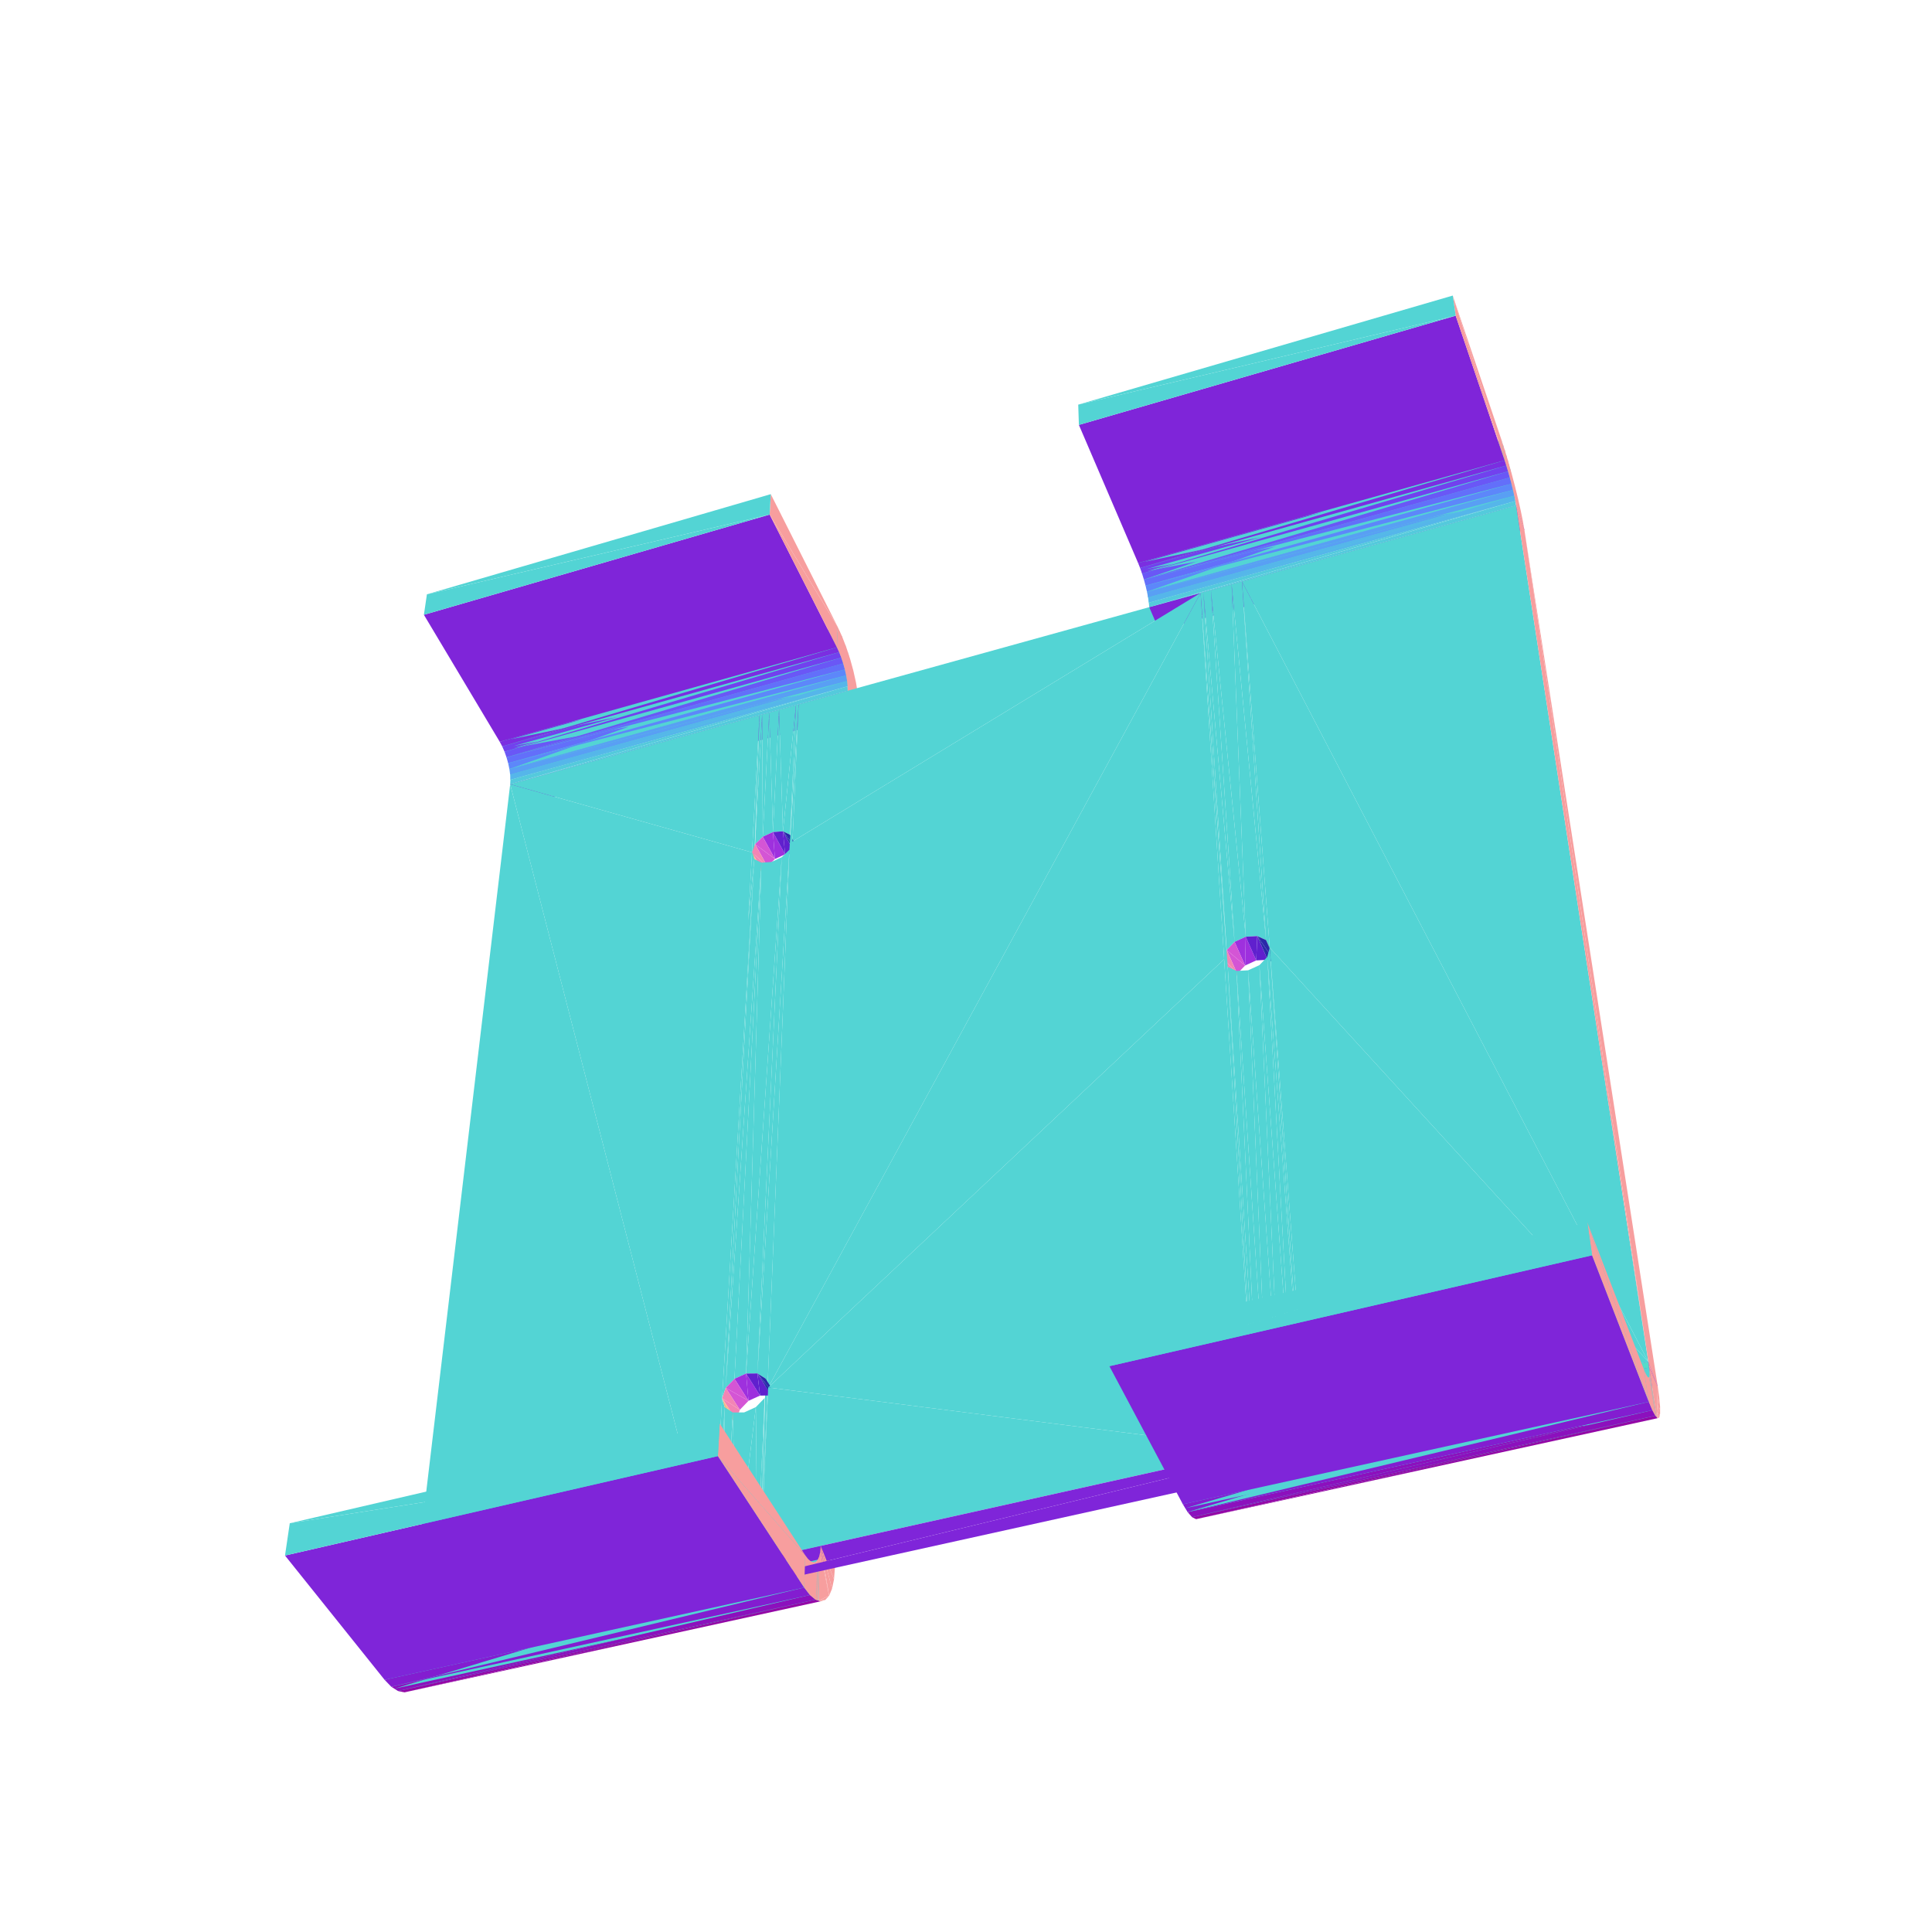
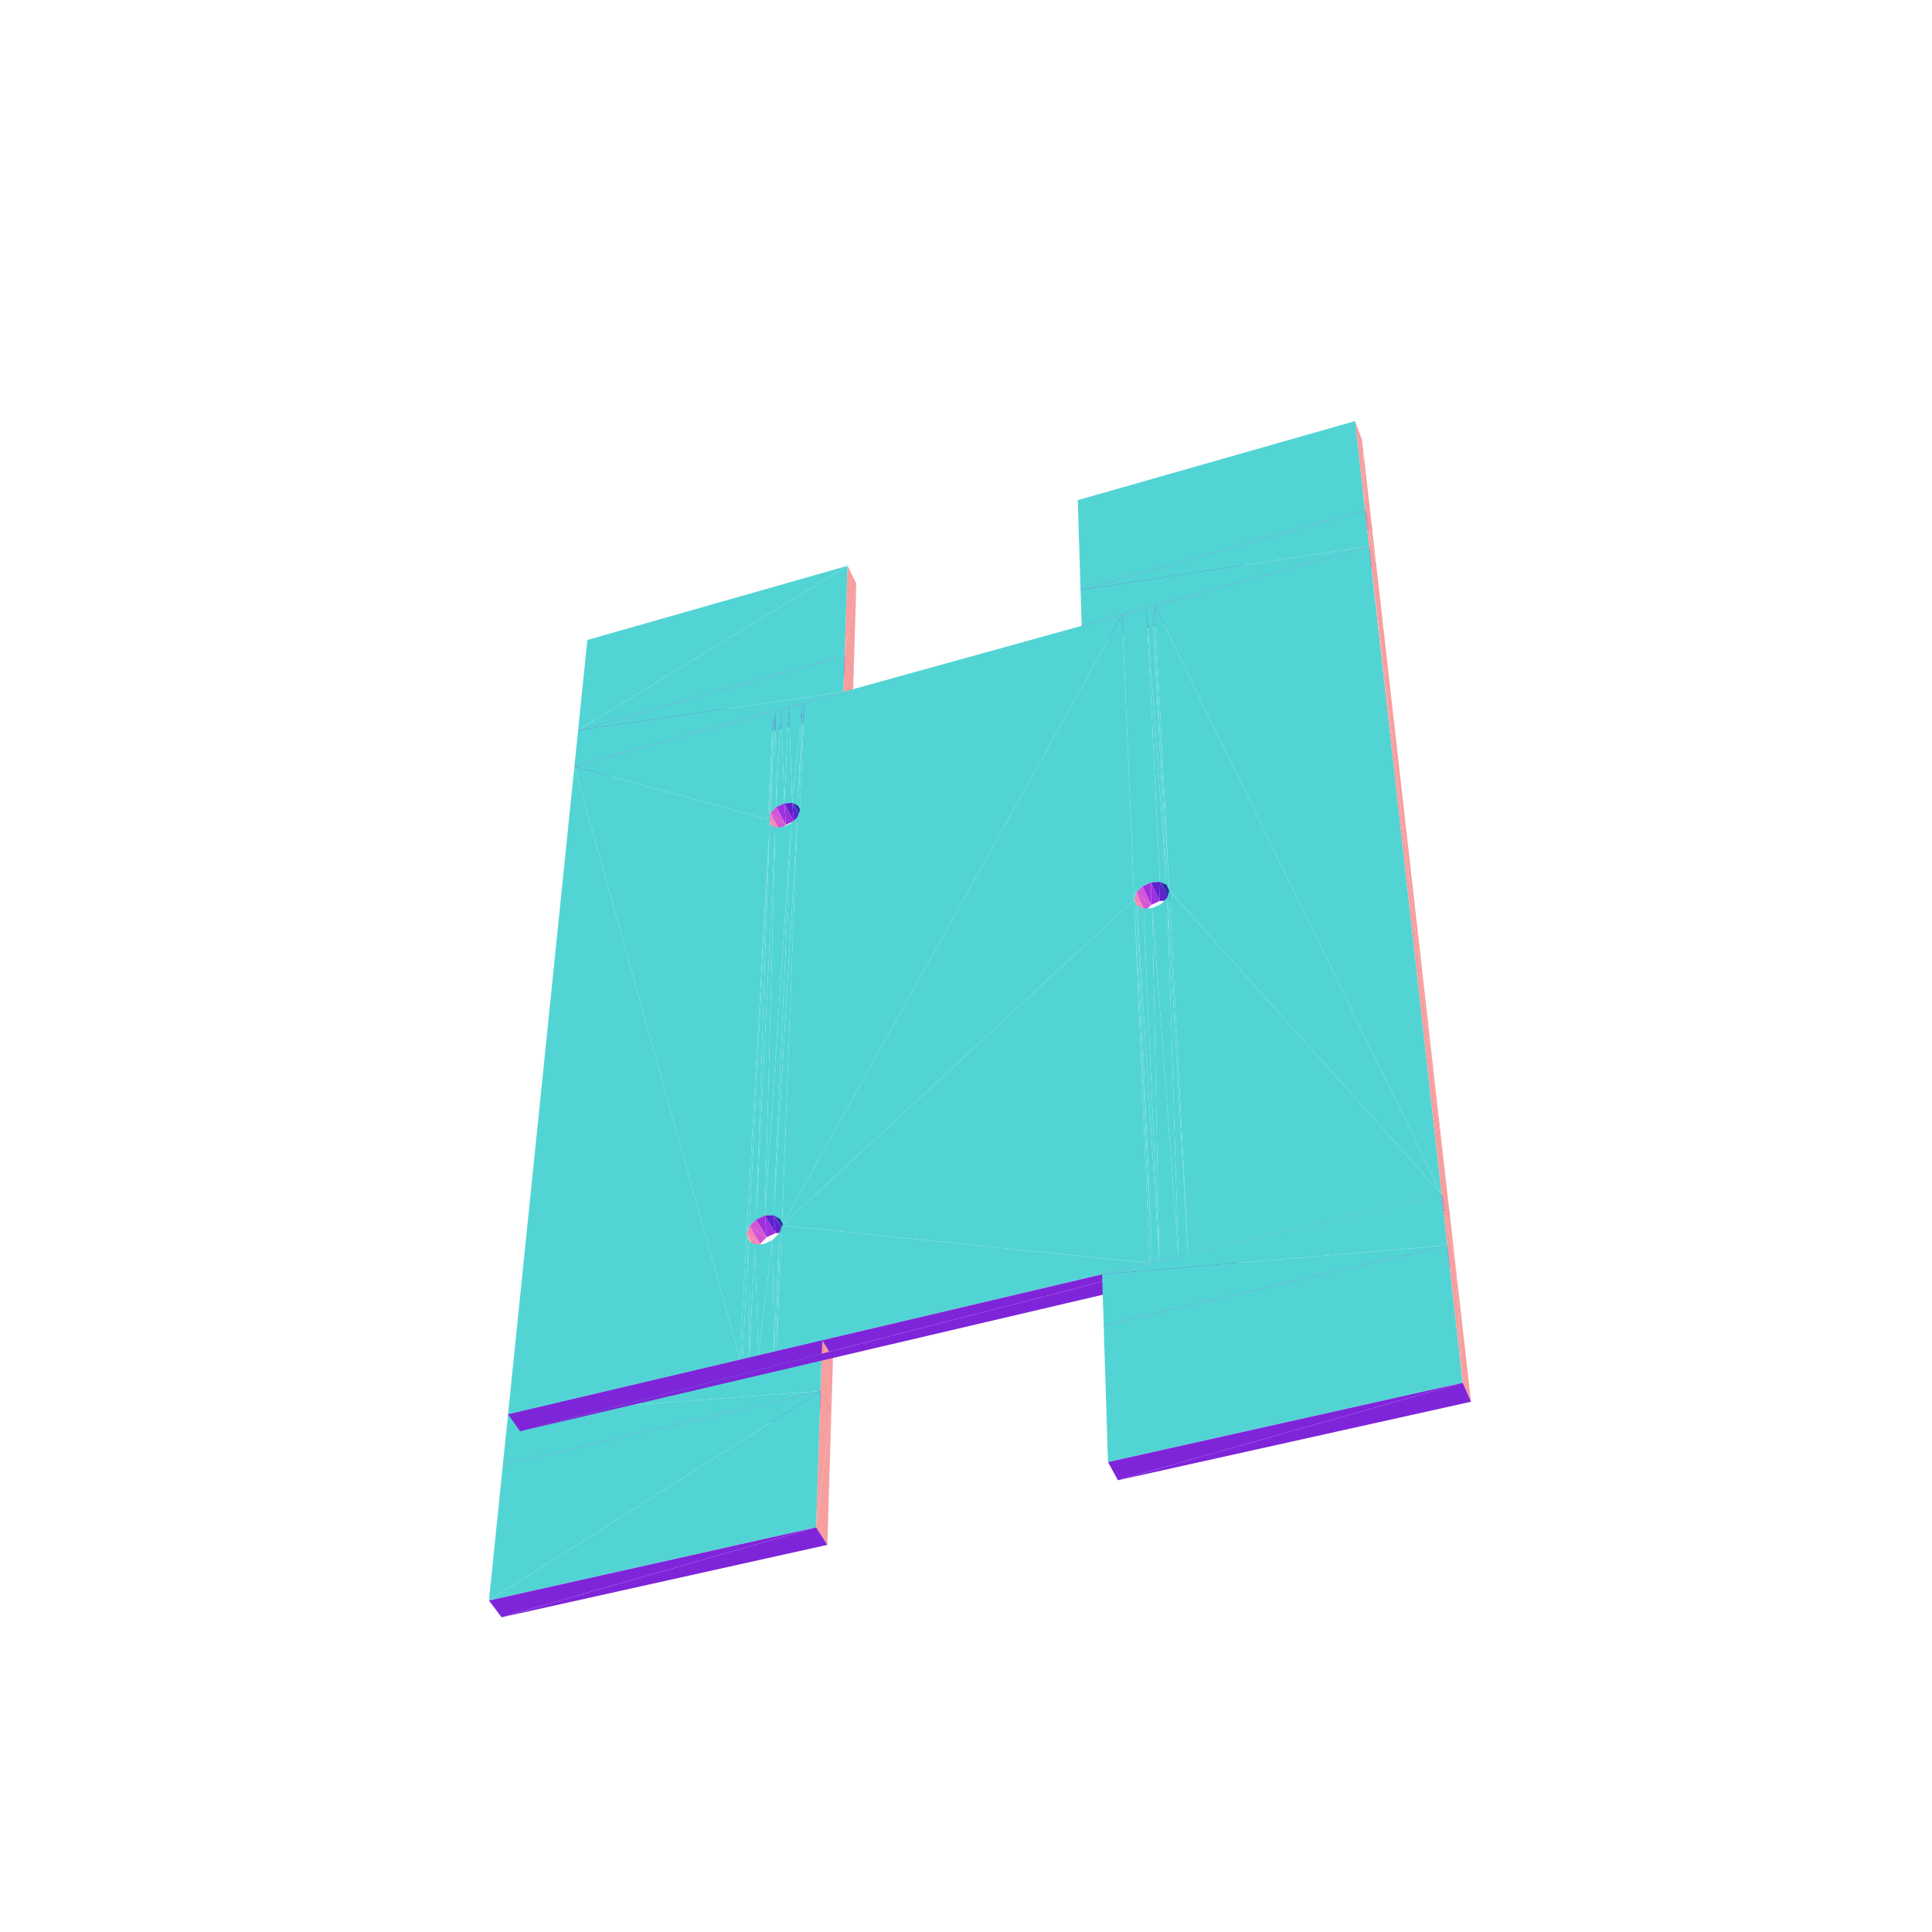
<svg xmlns="http://www.w3.org/2000/svg" viewBox="-250 -250 500 500" width="500" height="500">
-   <path d="M-118.17,-50.981L-30.798,-81.925L-117.367,-57.706zM-31.355,-76.76L-117.746,-58.682L-118.488,-52.492zM-31.783,-78.312L-118.22,-59.773L-118.915,-54.008zM-30.769,-73.752L-117.092,-56.928L-117.972,-49.533zM-32.279,-79.819L-118.763,-61.012L-119.434,-55.473zM-30.632,-72.409L-116.922,-56.449L-117.902,-48.202zM-32.827,-81.224L-119.376,-62.162L-120.026,-56.831z" style="fill:rgb(83,212,212)" />
-   <path d="M-31.355,-76.76L-118.915,-54.008L-118.488,-52.492z" style="fill:rgb(99,111,250)" />
-   <path d="M-31.013,-75.22L-118.488,-52.492L-118.17,-50.981z" style="fill:rgb(93,135,250)" />
-   <path d="M-33.404,-82.473L-120.015,-63.361L-120.669,-58.031z" style="fill:rgb(83,212,212)" />
-   <path d="M-118.915,-54.008L-32.279,-79.819L-119.434,-55.473z" style="fill:rgb(106,87,246)" />
-   <path d="M-30.769,-73.752L-118.17,-50.981L-117.972,-49.533z" style="fill:rgb(89,159,244)" />
-   <path d="M-114.629,-41.491L-30.608,-71.244L-117.963,-47.039z" style="fill:rgb(127,37,217)" />
-   <path d="M-117.902,-48.202L-30.769,-73.752L-117.972,-49.533z" style="fill:rgb(85,182,234)" />
-   <path d="M-119.434,-55.473L-32.827,-81.224L-120.026,-56.831z" style="fill:rgb(114,65,238)" />
-   <path d="M-117.963,-47.039L-30.632,-72.409L-117.902,-48.202z" style="fill:rgb(84,202,220)" />
-   <path d="M-120.026,-56.831L-33.404,-82.473L-120.669,-58.031z" style="fill:rgb(123,46,225)" />
-   <path d="M-117.092,-56.928L-30.769,-73.752L-30.534,-81.125zM-117.746,-58.682L-31.355,-76.76L-31.154,-82.931zM-116.922,-56.449L-30.632,-72.409L-30.372,-80.632zM-118.22,-59.773L-31.783,-78.312L-31.593,-84.06zM-118.763,-61.012L-32.279,-79.819L-32.094,-85.34zM-119.376,-62.162L-32.827,-81.224L-32.645,-86.537zM-30.798,-81.925L-118.17,-50.981L-31.013,-75.22zM-120.015,-63.361L-33.404,-82.473L-33.219,-87.785z" style="fill:rgb(83,212,212)" />
-   <path d="M-30.608,-71.244L-114.629,-41.491L-27.656,-65.447z" style="fill:rgb(127,37,217)" />
-   <path d="M-118.488,-52.492L-31.013,-75.22L-31.355,-76.76z" style="fill:rgb(93,135,250)" />
-   <path d="M-118.915,-54.008L-31.355,-76.76L-31.783,-78.312z" style="fill:rgb(99,111,250)" />
-   <path d="M-32.279,-79.819L-118.915,-54.008L-31.783,-78.312z" style="fill:rgb(106,87,246)" />
-   <path d="M-118.17,-50.981L-30.769,-73.752L-31.013,-75.22z" style="fill:rgb(89,159,244)" />
-   <path d="M-32.827,-81.224L-119.434,-55.473L-32.279,-79.819z" style="fill:rgb(114,65,238)" />
-   <path d="M-30.769,-73.752L-117.902,-48.202L-30.632,-72.409z" style="fill:rgb(85,182,234)" />
-   <path d="M-33.404,-82.473L-120.026,-56.831L-32.827,-81.224z" style="fill:rgb(123,46,225)" />
-   <path d="M-30.632,-72.409L-117.963,-47.039L-30.608,-71.244z" style="fill:rgb(84,202,220)" />
-   <path d="M-27.985,-70.448L-27.656,-65.447L-27.709,-67.775zM-30.001,-79.504L-30.632,-72.409L-29.153,-76.423zM-31.013,-75.22L-30.534,-81.125L-30.798,-81.925zM-30.769,-73.752L-30.372,-80.632L-30.534,-81.125zM-30.986,-82.498L-31.355,-76.76L-30.798,-81.925zM-29.153,-76.423L-30.632,-72.409L-28.472,-73.367zM-30.632,-72.409L-30.001,-79.504L-30.372,-80.632zM-31.355,-76.76L-30.986,-82.498L-31.154,-82.931zM-31.783,-78.312L-31.154,-82.931L-31.593,-84.06zM-28.472,-73.367L-30.632,-72.409L-27.985,-70.448zM-32.072,-85.292L-32.279,-79.819L-31.593,-84.06zM-32.279,-79.819L-32.072,-85.292L-32.094,-85.34zM-32.827,-81.224L-32.094,-85.34L-32.645,-86.537zM-27.985,-70.448L-30.608,-71.244L-27.656,-65.447zM-30.798,-81.925L-31.355,-76.76L-31.013,-75.22zM-31.154,-82.931L-31.783,-78.312L-31.355,-76.76zM-30.534,-81.125L-31.013,-75.22L-30.769,-73.752zM-33.404,-82.473L-32.645,-86.537L-33.219,-87.785zM-31.593,-84.06L-32.279,-79.819L-31.783,-78.312zM-30.372,-80.632L-30.769,-73.752L-30.632,-72.409zM-32.094,-85.34L-32.827,-81.224L-32.279,-79.819zM-27.985,-70.448L-30.632,-72.409L-30.608,-71.244zM-32.645,-86.537L-33.404,-82.473L-32.827,-81.224z" style="fill:rgb(247,158,158)" />
-   <path d="M-53.44,-64.917L-117.963,-47.039L-55.384,-29.407z" style="fill:rgb(83,212,212)" />
-   <path d="M-50.813,-116.834L-120.669,-58.031L-33.404,-82.473zM-120.669,-58.031L-50.813,-116.834L-140.296,-90.893z" style="fill:rgb(127,37,217)" />
-   <path d="M-52.764,-65.105L-52.595,-33.452L-50.916,-65.617zM-52.764,-65.105L-53.44,-64.917L-54.579,-31.528zM-50.916,-65.617L-49.96,-34.67L-48.389,-66.317zM-48.389,-66.317L-47.372,-34.858L-45.858,-67.018zM-47.372,-34.858L-44.004,-67.532L-45.858,-67.018z" style="fill:rgb(83,212,212)" />
-   <path d="M-33.219,-87.785L-50.813,-116.834L-33.404,-82.473z" style="fill:rgb(247,158,158)" />
-   <path d="M-43.325,-67.72L-44.004,-67.532L-45.521,-33.963zM-50.813,-116.834L-139.512,-96.197L-140.296,-90.893z" style="fill:rgb(83,212,212)" />
-   <path d="M-50.813,-116.834L-33.219,-87.785L-50.523,-122.111z" style="fill:rgb(247,158,158)" />
-   <path d="M-49.96,-34.67L-50.916,-65.617L-52.595,-33.452zM-52.595,-33.452L-52.764,-65.105L-54.579,-31.528zM-47.372,-34.858L-48.389,-66.317L-49.96,-34.67zM-44.905,-32.219L60.719,-96.55L-43.325,-67.72zM-139.512,-96.197L-50.813,-116.834L-50.523,-122.111zM-44.004,-67.532L-47.372,-34.858L-45.521,-33.963zM46.831,-96.87L140.527,-129.856L46.5,-103.55zM46.039,-100.019L139.856,-132.126L45.759,-105.745zM141.16,-124.808L46.164,-104.583L46.467,-98.435zM141.892,-121.705L46.752,-102.73L47.118,-95.383zM140.284,-128.024L45.297,-107.064L45.563,-101.564zM142.169,-120.342L46.907,-102.225L47.316,-94.031zM139.832,-129.522L44.804,-108.304L45.058,-103.011z" style="fill:rgb(83,212,212)" />
-   <path d="M-49.96,-34.67L-49.444,-27.698L-46.822,-28.908z" style="fill:rgb(158,48,222)" />
-   <path d="M-49.444,-27.698L-54.579,-31.528L-51.414,-25.779z" style="fill:rgb(212,85,213)" />
-   <path d="M141.16,-124.808L46.039,-100.019L46.467,-98.435z" style="fill:rgb(99,111,250)" />
-   <path d="M141.551,-123.213L46.467,-98.435L46.831,-96.87z" style="fill:rgb(93,135,250)" />
-   <path d="M-47.372,-34.858L-46.822,-28.908L-44.245,-29.089z" style="fill:rgb(96,32,206)" />
-   <path d="M139.395,-130.871L44.29,-109.596L44.542,-104.305zM-56.348,-11.787L-54.788,-27.654L-53.44,-64.917z" style="fill:rgb(83,212,212)" />
-   <path d="M46.039,-100.019L140.284,-128.024L45.563,-101.564z" style="fill:rgb(106,87,246)" />
-   <path d="M141.892,-121.705L46.831,-96.87L47.118,-95.383z" style="fill:rgb(89,159,244)" />
-   <path d="M50.013,-86.841L142.372,-119.176L47.419,-92.865z" style="fill:rgb(127,37,217)" />
-   <path d="M47.316,-94.031L141.892,-121.705L47.118,-95.383z" style="fill:rgb(85,182,234)" />
-   <path d="M45.563,-101.564L139.832,-129.522L45.058,-103.011z" style="fill:rgb(114,65,238)" />
-   <path d="M-49.444,-27.698L-49.96,-34.67L-52.595,-33.452z" style="fill:rgb(158,48,222)" />
-   <path d="M-42.398,-28.188L-47.372,-34.858L-44.245,-29.089z" style="fill:rgb(42,41,169)" />
-   <path d="M-51.414,-25.779L-55.384,-29.407L-52.209,-23.659z" style="fill:rgb(243,133,180)" />
-   <path d="M-54.579,-31.528L-49.444,-27.698L-52.595,-33.452z" style="fill:rgb(212,85,213)" />
-   <path d="M-46.822,-28.908L-47.372,-34.858L-49.96,-34.67z" style="fill:rgb(96,32,206)" />
-   <path d="M47.419,-92.865L142.169,-120.342L47.316,-94.031z" style="fill:rgb(84,202,220)" />
-   <path d="M45.058,-103.011L139.395,-130.871L44.542,-104.305z" style="fill:rgb(123,46,225)" />
-   <path d="M-55.384,-29.407L-51.414,-25.779L-54.579,-31.528z" style="fill:rgb(243,133,180)" />
-   <path d="M-55.384,-29.407L-51.611,-21.904L-52.209,-23.659z" style="fill:rgb(243,180,133)" />
-   <path d="M46.752,-102.73L141.892,-121.705L140.764,-129.011zM46.164,-104.583L141.16,-124.808L140.218,-130.923zM46.907,-102.225L142.169,-120.342L140.911,-128.491z" style="fill:rgb(83,212,212)" />
-   <path d="M-47.372,-34.858L-42.398,-28.188L-45.521,-33.963z" style="fill:rgb(42,41,169)" />
-   <path d="M45.297,-107.064L140.284,-128.024L139.444,-133.492zM44.804,-108.304L139.832,-129.522L139.025,-134.784z" style="fill:rgb(83,212,212)" />
-   <path d="M-51.611,-21.904L-55.384,-29.407L-54.788,-27.654z" style="fill:rgb(243,180,133)" />
-   <path d="M140.527,-129.856L46.831,-96.87L141.551,-123.213zM139.856,-132.126L46.039,-100.019L140.732,-126.432zM44.29,-109.596L139.395,-130.871L138.589,-136.131z" style="fill:rgb(83,212,212)" />
-   <path d="M142.372,-119.176L50.013,-86.841L144.51,-112.87z" style="fill:rgb(127,37,217)" />
-   <path d="M46.467,-98.435L141.551,-123.213L141.16,-124.808z" style="fill:rgb(93,135,250)" />
-   <path d="M46.039,-100.019L141.16,-124.808L140.732,-126.432z" style="fill:rgb(99,111,250)" />
-   <path d="M140.284,-128.024L46.039,-100.019L140.732,-126.432z" style="fill:rgb(106,87,246)" />
-   <path d="M46.831,-96.87L141.892,-121.705L141.551,-123.213z" style="fill:rgb(89,159,244)" />
-   <path d="M139.832,-129.522L45.563,-101.564L140.284,-128.024z" style="fill:rgb(114,65,238)" />
-   <path d="M141.892,-121.705L47.316,-94.031L142.169,-120.342z" style="fill:rgb(85,182,234)" />
-   <path d="M139.395,-130.871L45.058,-103.011L139.832,-129.522z" style="fill:rgb(123,46,225)" />
-   <path d="M142.169,-120.342L47.419,-92.865L142.372,-119.176z" style="fill:rgb(84,202,220)" />
-   <path d="M143.55,-117.915L144.51,-112.87L144.103,-115.201zM141.246,-127.301L142.169,-120.342L142.095,-124.078zM141.551,-123.213L140.764,-129.011L140.527,-129.856zM141.892,-121.705L140.911,-128.491L140.764,-129.011zM140.357,-130.46L141.16,-124.808L140.527,-129.856zM142.095,-124.078L142.169,-120.342L142.872,-120.911zM142.169,-120.342L141.246,-127.301L140.911,-128.491zM141.16,-124.808L140.357,-130.46L140.218,-130.923zM140.732,-126.432L140.218,-130.923L139.856,-132.126zM142.872,-120.911L142.169,-120.342L143.55,-117.915zM139.46,-133.441L140.284,-128.024L139.856,-132.126zM140.284,-128.024L139.46,-133.441L139.444,-133.492zM139.832,-129.522L139.444,-133.492L139.025,-134.784zM143.55,-117.915L142.372,-119.176L144.51,-112.87zM140.527,-129.856L141.16,-124.808L141.551,-123.213zM140.218,-130.923L140.732,-126.432L141.16,-124.808zM140.764,-129.011L141.551,-123.213L141.892,-121.705zM139.395,-130.871L139.025,-134.784L138.589,-136.131zM139.856,-132.126L140.284,-128.024L140.732,-126.432zM140.911,-128.491L141.892,-121.705L142.169,-120.342zM139.444,-133.492L139.832,-129.522L140.284,-128.024zM143.55,-117.915L142.169,-120.342L142.372,-119.176zM139.025,-134.784L139.395,-130.871L139.832,-129.522z" style="fill:rgb(247,158,158)" />
-   <path d="M126.73,-168.305L44.542,-104.305L139.395,-130.871zM44.542,-104.305L126.73,-168.305L29.215,-140.035z" style="fill:rgb(127,37,217)" />
-   <path d="M125.974,-173.508L139.395,-130.871L138.589,-136.131z" style="fill:rgb(247,158,158)" />
-   <path d="M61.434,-96.748L69.504,-6.25L63.39,-97.29zM61.434,-96.748L60.719,-96.55L67.46,-4.121zM63.39,-97.29L72.4,-7.575L66.063,-98.031zM72.4,-7.575L68.741,-98.773L66.063,-98.031zM126.73,-168.305L29.045,-145.282L29.215,-140.035zM68.741,-98.773L77.655,-6.713L70.703,-99.317zM77.655,-6.713L71.422,-99.516L70.703,-99.317z" style="fill:rgb(83,212,212)" />
-   <path d="M139.395,-130.871L125.974,-173.508L126.73,-168.305z" style="fill:rgb(247,158,158)" />
-   <path d="M29.045,-145.282L126.73,-168.305L125.974,-173.508zM-117.963,-47.039L-65.549,156.282L-55.384,-29.407zM60.719,-96.55L-44.905,-32.219L-51.194,109.085zM-62.185,109.172L-52.945,-26.743L-54.788,-27.654zM-52.945,-26.743L-56.916,105.468L-50.344,-26.923zM-56.916,105.468L-47.688,-28.149L-50.344,-26.923zM-53.977,105.44L-45.696,-30.09L-47.688,-28.149zM-45.696,-30.09L-53.172,153.53L-43.325,-67.72zM-54.788,-27.654L-56.348,-11.787L-63.118,111.868zM72.4,-7.575L63.39,-97.29L69.504,-6.25zM69.504,-6.25L61.434,-96.748L67.46,-4.121zM68.741,-98.773L72.4,-7.575L75.381,-7.746zM77.655,-6.713L68.741,-98.773L75.381,-7.746zM71.422,-99.516L77.655,-6.713L78.61,-4.745z" style="fill:rgb(83,212,212)" />
-   <path d="M-55.384,-29.407L-65.549,156.282L-56.348,-11.787z" style="fill:rgb(255,127,127)" />
-   <path d="M60.719,-96.55L-51.194,109.085L66.813,-1.753z" style="fill:rgb(83,212,212)" />
-   <path d="M72.4,-7.575L72.229,-0.129L75.109,-1.446z" style="fill:rgb(158,48,222)" />
-   <path d="M72.229,-0.129L67.46,-4.121L70.2,1.993z" style="fill:rgb(212,85,213)" />
-   <path d="M75.381,-7.746L75.109,-1.446L78.076,-1.608z" style="fill:rgb(96,32,206)" />
-   <path d="M72.229,-0.129L72.4,-7.575L69.504,-6.25z" style="fill:rgb(158,48,222)" />
-   <path d="M80.342,-0.568L75.381,-7.746L78.076,-1.608z" style="fill:rgb(42,41,169)" />
-   <path d="M70.2,1.993L66.813,-1.753L69.562,4.359z" style="fill:rgb(243,133,180)" />
-   <path d="M67.46,-4.121L72.229,-0.129L69.504,-6.25z" style="fill:rgb(212,85,213)" />
-   <path d="M75.109,-1.446L75.381,-7.746L72.4,-7.575z" style="fill:rgb(96,32,206)" />
-   <path d="M71.422,-99.516L176.594,102.436L142.372,-119.176z" style="fill:rgb(83,212,212)" />
-   <path d="M66.813,-1.753L70.2,1.993L67.46,-4.121z" style="fill:rgb(243,133,180)" />
-   <path d="M81.298,1.402L77.655,-6.713L80.342,-0.568z" style="fill:rgb(11,74,121)" />
-   <path d="M75.381,-7.746L80.342,-0.568L77.655,-6.713z" style="fill:rgb(42,41,169)" />
-   <path d="M176.594,102.436L144.51,-112.87L142.372,-119.176z" style="fill:rgb(247,158,158)" />
-   <path d="M-56.916,105.468L-52.945,-26.743L-59.917,106.832z" style="fill:rgb(83,212,212)" />
-   <path d="M77.655,-6.713L81.298,1.402L78.61,-4.745z" style="fill:rgb(11,74,121)" />
-   <path d="M-52.945,-26.743L-62.185,109.172L-59.917,106.832zM-54.788,-27.654L-63.118,111.868L-62.185,109.172zM-47.688,-28.149L-56.916,105.468L-53.977,105.44zM-45.696,-30.09L-53.977,105.44L-51.881,106.761zM-65.549,156.282L-117.963,-47.039L-144.164,173.764zM74.963,125.036L67.743,0.225L60.719,-96.55zM-53.172,153.53L-45.696,-30.09L-51.881,106.761zM78.61,-4.745L176.594,102.436L71.422,-99.516z" style="fill:rgb(83,212,212)" />
-   <path d="M-56.916,105.468L-56.285,112.528L-53.302,111.173z" style="fill:rgb(158,48,222)" />
-   <path d="M-56.285,112.528L-62.185,109.172L-58.536,114.859z" style="fill:rgb(212,85,213)" />
-   <path d="M-53.977,105.44L-53.302,111.173L-50.376,111.153z" style="fill:rgb(96,32,206)" />
-   <path d="M-56.285,112.528L-56.916,105.468L-59.917,106.832z" style="fill:rgb(158,48,222)" />
-   <path d="M-48.286,112.478L-53.977,105.44L-50.376,111.153z" style="fill:rgb(42,41,169)" />
-   <path d="M-58.536,114.859L-63.118,111.868L-59.455,117.55z" style="fill:rgb(243,133,180)" />
-   <path d="M-62.185,109.172L-56.285,112.528L-59.917,106.832z" style="fill:rgb(212,85,213)" />
-   <path d="M-53.302,111.173L-53.977,105.44L-56.916,105.468z" style="fill:rgb(96,32,206)" />
-   <path d="M-63.118,111.868L-58.536,114.859L-62.185,109.172z" style="fill:rgb(243,133,180)" />
-   <path d="M-63.118,111.868L-58.791,119.885L-59.455,117.55z" style="fill:rgb(243,180,133)" />
-   <path d="M-53.977,105.44L-48.286,112.478L-51.881,106.761z" style="fill:rgb(42,41,169)" />
-   <path d="M75.849,124.839L70.01,1.278L67.743,0.225z" style="fill:rgb(83,212,212)" />
-   <path d="M-58.791,119.885L-63.118,111.868L-62.457,114.203z" style="fill:rgb(243,180,133)" />
-   <path d="M78.272,124.3L73.009,1.118L70.01,1.278zM87.339,122.284L78.61,-4.745L77.981,-2.366zM81.586,123.563L75.93,-0.218L73.009,1.118zM84.906,122.825L77.981,-2.366L75.93,-0.218zM-51.194,109.085L74.963,125.036L66.813,-1.753zM-63.118,111.868L-64.722,156.098L-62.457,114.203zM-62.457,114.203L-62.462,155.595L-60.372,115.548zM-60.372,115.548L-59.37,154.908L-57.416,115.534zM-59.37,154.908L-54.388,114.158L-57.416,115.534zM-54.388,114.158L-54.004,153.715L-52.109,111.795zM-64.722,156.098L-63.118,111.868L-65.549,156.282z" style="fill:rgb(83,212,212)" />
-   <path d="M144.51,-112.87L176.594,102.436L179.013,108.756z" style="fill:rgb(247,158,158)" />
-   <path d="M-62.462,155.595L-62.457,114.203L-64.722,156.098zM-59.37,154.908L-60.372,115.548L-62.462,155.595z" style="fill:rgb(83,212,212)" />
-   <path d="M-37.714,151.548L-144.164,173.764L-144.434,175.241z" style="fill:rgb(84,220,202)" />
-   <path d="M-54.388,114.158L-59.37,154.908L-56.274,154.219zM-53.172,153.53L-52.109,111.795L-54.004,153.715zM-54.004,153.715L-54.388,114.158L-56.274,154.219z" style="fill:rgb(83,212,212)" />
-   <path d="M-37.973,152.758L-144.434,175.241L-144.858,176.456z" style="fill:rgb(85,234,182)" />
-   <path d="M-145.422,177.363L-37.973,152.758L-144.858,176.456z" style="fill:rgb(89,244,159)" />
-   <path d="M-146.104,177.924L-38.361,153.647L-145.422,177.363z" style="fill:rgb(93,250,135)" />
-   <path d="M-146.878,178.117L-38.864,154.18L-146.104,177.924z" style="fill:rgb(99,250,111)" />
-   <path d="M-38.116,164.253L-144.434,175.241L-145.931,187.85zM-38.337,164.182L-144.858,176.456L-146.207,187.794zM67.743,0.225L74.963,125.036L75.849,124.839z" style="fill:rgb(83,212,212)" />
-   <path d="M-144.164,173.764L-37.714,151.548L-37.593,150.065z" style="fill:rgb(84,220,202)" />
-   <path d="M70.01,1.278L75.849,124.839L78.272,124.3zM-38.696,164.067L-145.422,177.363L-146.656,187.704zM-147.952,187.029L-39.462,154.334L-146.878,178.117z" style="fill:rgb(83,212,212)" />
-   <path d="M-144.434,175.241L-37.973,152.758L-37.714,151.548z" style="fill:rgb(85,234,182)" />
-   <path d="M73.009,1.118L78.272,124.3L81.586,123.563zM78.61,-4.745L87.339,122.284L88.23,122.086zM75.93,-0.218L81.586,123.563L84.906,122.825zM-39.177,163.798L-146.104,177.924L-147.248,187.47zM77.981,-2.366L84.906,122.825L87.339,122.284zM74.963,125.036L-51.194,109.085L-53.172,153.53z" style="fill:rgb(83,212,212)" />
-   <path d="M-145.3,187.977L-38.953,163.984L-146.977,187.639z" style="fill:rgb(148,8,167)" />
-   <path d="M-37.973,152.758L-145.422,177.363L-38.361,153.647z" style="fill:rgb(89,244,159)" />
-   <path d="M-144.434,175.241L-38.116,164.253L-37.714,151.548z" style="fill:rgb(83,212,212)" />
-   <path d="M-37.593,150.065L-34.158,158.729L-33.927,155.762z" style="fill:rgb(247,158,158)" />
-   <path d="M-40.424,162.748L-147.716,177.931L-148.756,186.512z" style="fill:rgb(83,212,212)" />
-   <path d="M-38.361,153.647L-146.104,177.924L-38.864,154.18z" style="fill:rgb(93,250,135)" />
-   <path d="M-144.858,176.456L-38.337,164.182L-37.973,152.758z" style="fill:rgb(83,212,212)" />
-   <path d="M-139.932,179.163L176.594,102.436L-144.164,173.764z" style="fill:rgb(127,37,217)" />
-   <path d="M-146.977,187.639L-40.396,162.785L-148.723,186.546z" style="fill:rgb(140,16,189)" />
-   <path d="M-41.138,161.822L-148.585,177.373L-149.594,185.643z" style="fill:rgb(83,212,212)" />
-   <path d="M-34.158,158.729L-37.593,150.065L-34.663,161.164z" style="fill:rgb(247,158,158)" />
-   <path d="M-145.422,177.363L-38.696,164.067L-38.361,153.647z" style="fill:rgb(83,212,212)" />
-   <path d="M-38.864,154.18L-146.878,178.117L-39.462,154.334z" style="fill:rgb(99,250,111)" />
-   <path d="M-41.883,160.858L-149.452,176.461L-150.468,184.737zM-146.104,177.924L-39.177,163.798L-38.864,154.18z" style="fill:rgb(83,212,212)" />
-   <path d="M-34.663,161.164L-37.593,150.065L-35.426,162.97z" style="fill:rgb(247,158,158)" />
-   <path d="M-148.723,186.546L-41.883,160.858L-150.468,184.737z" style="fill:rgb(131,29,208)" />
-   <path d="M176.594,102.436L78.61,-4.745L88.23,122.086z" style="fill:rgb(83,212,212)" />
-   <path d="M-35.426,162.97L-37.593,150.065L-37.714,151.548z" style="fill:rgb(247,158,158)" />
-   <path d="M-38.953,163.984L-145.3,187.977L-37.611,164.416z" style="fill:rgb(148,8,167)" />
-   <path d="M-147.716,177.931L-40.424,162.748L-40.134,154.101zM-39.462,154.334L-147.952,187.029L-39.759,163.314zM-148.585,177.373L-41.138,161.822L-40.853,153.489z" style="fill:rgb(83,212,212)" />
-   <path d="M-37.973,152.758L-38.116,164.253L-37.714,151.548zM-35.426,162.97L-37.714,151.548L-38.116,164.253z" style="fill:rgb(247,158,158)" />
-   <path d="M-40.396,162.785L-146.977,187.639L-38.953,163.984z" style="fill:rgb(140,16,189)" />
-   <path d="M-149.452,176.461L-41.883,160.858L-41.593,152.519z" style="fill:rgb(83,212,212)" />
-   <path d="M-38.361,153.647L-38.337,164.182L-37.973,152.758zM-35.426,162.97L-38.116,164.253L-36.42,164.07zM-38.864,154.18L-38.696,164.067L-38.361,153.647zM-38.116,164.253L-37.973,152.758L-38.337,164.182z" style="fill:rgb(247,158,158)" />
-   <path d="M-41.883,160.858L-148.723,186.546L-40.396,162.785z" style="fill:rgb(131,29,208)" />
-   <path d="M-36.42,164.07L-38.116,164.253L-37.611,164.416zM-39.462,154.334L-39.177,163.798L-38.864,154.18zM-38.337,164.182L-38.361,153.647L-38.696,164.067zM-40.134,154.101L-39.759,163.314L-39.462,154.334zM-38.696,164.067L-38.864,154.18L-39.177,163.798zM-39.177,163.798L-39.462,154.334L-39.759,163.314zM-40.853,153.489L-40.424,162.748L-40.134,154.101zM-38.696,164.067L-39.177,163.798L-38.953,163.984zM-39.759,163.314L-40.134,154.101L-40.424,162.748zM-41.593,152.519L-41.138,161.822L-40.853,153.489zM-40.424,162.748L-40.853,153.489L-41.138,161.822zM-39.759,163.314L-40.424,162.748L-40.396,162.785zM-41.138,161.822L-41.593,152.519L-41.883,160.858z" style="fill:rgb(247,158,158)" />
-   <path d="M176.594,102.436L-139.932,179.163L179.013,108.756zM-64.209,126.837L-150.468,184.737L-41.883,160.858zM-150.468,184.737L-64.209,126.837L-176.242,152.57z" style="fill:rgb(127,37,217)" />
-   <path d="M-41.593,152.519L-64.209,126.837L-41.883,160.858z" style="fill:rgb(247,158,158)" />
-   <path d="M176.796,103.925L58.498,128.697L58.518,130.184z" style="fill:rgb(84,220,202)" />
-   <path d="M176.897,105.116L58.518,130.184L58.416,131.386z" style="fill:rgb(85,234,182)" />
-   <path d="M-64.209,126.837L-175.008,144.212L-176.242,152.57z" style="fill:rgb(83,212,212)" />
-   <path d="M58.195,132.258L176.897,105.116L58.416,131.386z" style="fill:rgb(89,244,159)" />
-   <path d="M57.863,132.763L176.893,105.963L58.195,132.258z" style="fill:rgb(93,250,135)" />
-   <path d="M57.432,132.88L176.783,106.432L57.863,132.763z" style="fill:rgb(99,250,111)" />
-   <path d="M-64.209,126.837L-41.593,152.519L-63.746,118.424z" style="fill:rgb(247,158,158)" />
-   <path d="M178.781,116.783L58.518,130.184L59.156,142.964zM178.682,116.679L58.416,131.386L58.988,142.879z" style="fill:rgb(83,212,212)" />
-   <path d="M58.498,128.697L176.796,103.925L176.594,102.436z" style="fill:rgb(84,220,202)" />
-   <path d="M-175.008,144.212L-64.209,126.837L-63.746,118.424zM178.519,116.51L58.195,132.258L58.715,142.74z" style="fill:rgb(83,212,212)" />
-   <path d="M58.518,130.184L176.897,105.116L176.796,103.925z" style="fill:rgb(85,234,182)" />
-   <path d="M178.283,116.168L57.863,132.763L58.34,142.439zM57.341,141.302L176.264,106.168L56.919,132.603z" style="fill:rgb(83,212,212)" />
-   <path d="M59.541,143.159L178.403,116.389L58.518,142.64z" style="fill:rgb(148,8,167)" />
-   <path d="M176.897,105.116L58.195,132.258L176.893,105.963z" style="fill:rgb(89,244,159)" />
-   <path d="M177.969,115.592L57.432,132.88L57.874,141.915zM56.746,140.324L175.874,105.441L56.343,131.94zM58.518,130.184L178.781,116.783L176.796,103.925z" style="fill:rgb(83,212,212)" />
-   <path d="M176.893,105.963L57.863,132.763L176.783,106.432z" style="fill:rgb(93,250,135)" />
-   <path d="M58.416,131.386L178.682,116.679L176.897,105.116z" style="fill:rgb(83,212,212)" />
-   <path d="M58.518,142.64L177.626,114.961L57.365,141.341z" style="fill:rgb(140,16,189)" />
-   <path d="M176.796,103.925L179.013,108.756L176.594,102.436z" style="fill:rgb(247,158,158)" />
-   <path d="M58.195,132.258L178.519,116.51L176.893,105.963z" style="fill:rgb(83,212,212)" />
-   <path d="M176.783,106.432L57.432,132.88L176.571,106.502z" style="fill:rgb(99,250,111)" />
-   <path d="M176.708,112.786L55.726,130.916L56.125,139.304zM57.863,132.763L178.283,116.168L176.783,106.432z" style="fill:rgb(83,212,212)" />
-   <path d="M179.013,108.756L178.781,116.783L179.422,111.737z" style="fill:rgb(247,158,158)" />
-   <path d="M57.365,141.341L176.708,112.786L56.125,139.304z" style="fill:rgb(131,29,208)" />
-   <path d="M57.432,132.88L177.969,115.592L176.571,106.502z" style="fill:rgb(83,212,212)" />
-   <path d="M179.013,108.756L176.796,103.925L178.781,116.783zM179.422,111.737L178.781,116.783L179.633,114.139z" style="fill:rgb(247,158,158)" />
-   <path d="M178.403,116.389L59.541,143.159L179.01,117.02z" style="fill:rgb(148,8,167)" />
-   <path d="M179.633,114.139L178.781,116.783L179.634,115.864zM176.897,105.116L178.781,116.783L176.796,103.925z" style="fill:rgb(247,158,158)" />
-   <path d="M176.264,106.168L57.341,141.302L177.608,114.919z" style="fill:rgb(83,212,212)" />
-   <path d="M177.626,114.961L58.518,142.64L178.403,116.389z" style="fill:rgb(140,16,189)" />
-   <path d="M55.726,130.916L176.708,112.786L175.416,104.347z" style="fill:rgb(83,212,212)" />
-   <path d="M176.893,105.963L178.682,116.679L176.897,105.116zM179.634,115.864L179.01,117.02L179.425,116.84z" style="fill:rgb(247,158,158)" />
-   <path d="M175.874,105.441L56.746,140.324L177.168,113.875z" style="fill:rgb(83,212,212)" />
-   <path d="M176.783,106.432L178.519,116.51L176.893,105.963zM179.634,115.864L178.781,116.783L179.01,117.02zM178.781,116.783L176.897,105.116L178.682,116.679z" style="fill:rgb(247,158,158)" />
-   <path d="M176.708,112.786L57.365,141.341L177.626,114.961z" style="fill:rgb(131,29,208)" />
-   <path d="M178.682,116.679L176.893,105.963L178.519,116.51zM177.969,115.592L176.783,106.432L176.571,106.502zM178.519,116.51L176.783,106.432L178.283,116.168zM177.608,114.919L176.571,106.502L176.264,106.168zM176.783,106.432L177.969,115.592L178.283,116.168zM177.168,113.875L176.264,106.168L175.874,105.441zM176.571,106.502L177.608,114.919L177.969,115.592zM178.519,116.51L178.283,116.168L178.403,116.389zM176.708,112.786L175.874,105.441L175.416,104.347zM176.264,106.168L177.168,113.875L177.608,114.919zM177.969,115.592L177.608,114.919L177.626,114.961zM175.874,105.441L176.708,112.786L177.168,113.875z" style="fill:rgb(247,158,158)" />
-   <path d="M162.038,74.87L56.125,139.304L176.708,112.786zM56.125,139.304L162.038,74.87L37.113,103.565z" style="fill:rgb(127,37,217)" />
-   <path d="M160.805,66.378L176.708,112.786L175.416,104.347z" style="fill:rgb(247,158,158)" />
-   <path d="M37.113,103.565L160.805,66.378L36.839,95.11z" style="fill:rgb(83,212,212)" />
-   <path d="M176.708,112.786L160.805,66.378L162.038,74.87z" style="fill:rgb(247,158,158)" />
-   <path d="M160.805,66.378L37.113,103.565L162.038,74.87z" style="fill:rgb(83,212,212)" />
+   <path d="M-100.386,-61.028L-30.654,-103.575L-97.995,-84.373z" style="fill:rgb(83,212,212)" />
+   <path d="M-31.415,-80.299L-28.386,-98.994L-30.654,-103.575z" style="fill:rgb(247,158,158)" />
+   <path d="M-30.654,-103.575L-100.386,-61.028L-31.415,-80.299z" style="fill:rgb(83,212,212)" />
+   <path d="M-97.822,-56.586L-31.415,-80.299L-100.386,-61.028z" style="fill:rgb(127,37,217)" />
+   <path d="M-28.386,-98.994L-31.415,-80.299L-29.088,-75.701z" style="fill:rgb(247,158,158)" />
+   <path d="M-31.415,-80.299L-97.822,-56.586L-29.088,-75.701z" style="fill:rgb(127,37,217)" />
+   <path d="M-31.72,-70.952L-100.386,-61.028L-101.346,-51.659z" style="fill:rgb(83,212,212)" />
+   <path d="M-98.753,-47.213L-31.72,-70.952L-101.346,-51.659z" style="fill:rgb(127,37,217)" />
+   <path d="M-100.386,-61.028L-31.72,-70.952L-31.415,-80.299z" style="fill:rgb(83,212,212)" />
+   <path d="M-31.72,-70.952L-98.753,-47.213L-29.37,-66.348z" style="fill:rgb(127,37,217)" />
+   <path d="M-31.72,-70.952L-29.088,-75.701L-31.415,-80.299zM-29.088,-75.701L-31.72,-70.952L-29.37,-66.348z" style="fill:rgb(247,158,158)" />
+   <path d="M-51.288,-37.947L-49.858,-65.926L-101.346,-51.659zM28.923,-120.563L103.287,-117.936L100.703,-141.031zM103.287,-117.936L28.923,-120.563L29.652,-97.362zM-49.32,-66.075L-49.096,-41.122L-47.85,-66.483zM-49.32,-66.075L-49.858,-65.926L-50.659,-39.609zM-47.85,-66.483L-47.016,-42.083L-45.841,-67.039z" style="fill:rgb(83,212,212)" />
+   <path d="M103.287,-117.936L102.501,-136.147L100.703,-141.031z" style="fill:rgb(247,158,158)" />
+   <path d="M-45.841,-67.039L-44.972,-42.239L-43.83,-67.597zM-44.972,-42.239L-42.356,-68.005L-43.83,-67.597zM-43.508,-41.544L-41.817,-68.155L-42.356,-68.005z" style="fill:rgb(83,212,212)" />
+   <path d="M31.76,-92.622L103.287,-117.936L29.652,-97.362z" style="fill:rgb(127,37,217)" />
+   <path d="M102.501,-136.147L103.287,-117.936L105.12,-113.024z" style="fill:rgb(247,158,158)" />
+   <path d="M-47.016,-42.083L-47.85,-66.483L-49.096,-41.122zM-49.096,-41.122L-49.32,-66.075L-50.659,-39.609zM-44.972,-42.239L-45.841,-67.039L-47.016,-42.083z" style="fill:rgb(83,212,212)" />
+   <path d="M103.287,-117.936L31.76,-92.622L105.12,-113.024z" style="fill:rgb(127,37,217)" />
+   <path d="M-42.356,-68.005L-44.972,-42.239L-43.508,-41.544zM-41.817,-68.155L-43.508,-41.544L-43.019,-40.181zM104.326,-108.65L29.652,-97.362L29.945,-88.04z" style="fill:rgb(83,212,212)" />
+   <path d="M-47.016,-42.083L-46.621,-36.543L-44.549,-37.5z" style="fill:rgb(158,48,222)" />
+   <path d="M-46.621,-36.543L-50.659,-39.609L-48.176,-35.033z" style="fill:rgb(212,85,213)" />
+   <path d="M-44.972,-42.239L-44.549,-37.5L-42.512,-37.65z" style="fill:rgb(96,32,206)" />
+   <path d="M32.072,-83.293L104.326,-108.65L29.945,-88.04z" style="fill:rgb(127,37,217)" />
+   <path d="M-46.621,-36.543L-47.016,-42.083L-49.096,-41.122z" style="fill:rgb(158,48,222)" />
+   <path d="M-41.051,-36.952L-44.972,-42.239L-42.512,-37.65z" style="fill:rgb(42,41,169)" />
+   <path d="M-48.176,-35.033L-51.288,-37.947L-48.799,-33.372z" style="fill:rgb(243,133,180)" />
+   <path d="M-50.659,-39.609L-46.621,-36.543L-49.096,-41.122z" style="fill:rgb(212,85,213)" />
+   <path d="M-44.549,-37.5L-44.972,-42.239L-47.016,-42.083z" style="fill:rgb(96,32,206)" />
+   <path d="M29.652,-97.362L104.326,-108.65L103.287,-117.936z" style="fill:rgb(83,212,212)" />
+   <path d="M-51.288,-37.947L-48.176,-35.033L-50.659,-39.609z" style="fill:rgb(243,133,180)" />
+   <path d="M-51.288,-37.947L-48.321,-32.003L-48.799,-33.372z" style="fill:rgb(243,180,133)" />
+   <path d="M-44.972,-42.239L-41.051,-36.952L-43.508,-41.544z" style="fill:rgb(42,41,169)" />
+   <path d="M-48.321,-32.003L-51.288,-37.947L-50.812,-36.579z" style="fill:rgb(243,180,133)" />
+   <path d="M103.287,-117.936L106.173,-103.729L105.12,-113.024z" style="fill:rgb(247,158,158)" />
+   <path d="M104.326,-108.65L32.072,-83.293L106.173,-103.729z" style="fill:rgb(127,37,217)" />
+   <path d="M106.173,-103.729L103.287,-117.936L104.326,-108.65z" style="fill:rgb(247,158,158)" />
+   <path d="M40.97,-91.094L45.681,-20.607L42.506,-91.52zM40.407,-90.939L44.08,-18.971L40.97,-91.094zM42.506,-91.52L47.92,-21.635L44.607,-92.102zM47.92,-21.635L46.711,-92.685L44.607,-92.102zM46.711,-92.685L51.922,-21.004L48.252,-93.112zM48.252,-93.112L52.615,-19.508L48.816,-93.269zM-41.817,-68.155L-47.632,67.147L40.407,-90.939zM-56.775,69.375L-50.812,-36.579L-49.858,-65.926zM-101.346,-51.659L-58.436,101.855L-51.288,-37.947zM-50.812,-36.579L-54.336,65.612L-49.353,-35.874zM-49.353,-35.874L-52.035,64.561L-47.301,-36.025zM-52.035,64.561L-45.208,-36.992L-47.301,-36.025zM-49.777,64.498L-43.64,-38.515L-45.208,-36.992zM-43.64,-38.515L-47.632,67.147L-43.019,-40.181zM47.92,-21.635L42.506,-91.52L45.681,-20.607zM45.681,-20.607L40.97,-91.094L44.08,-18.971zM46.711,-92.685L47.92,-21.635L50.203,-21.781zM44.08,-18.971L40.407,-90.939L43.545,-17.16z" style="fill:rgb(83,212,212)" />
+   <path d="M-47.632,67.147L-41.817,-68.155L-45.208,10.752z" style="fill:rgb(255,127,127)" />
+   <path d="M51.922,-21.004L46.711,-92.685L50.203,-21.781zM52.615,-19.508L48.252,-93.112L51.922,-21.004zM40.407,-90.939L-47.632,67.147L43.545,-17.16zM48.816,-93.269L123.092,59.083L104.326,-108.65z" style="fill:rgb(83,212,212)" />
+   <path d="M47.92,-21.635L47.901,-15.797L50.13,-16.819z" style="fill:rgb(158,48,222)" />
+   <path d="M47.901,-15.797L44.08,-18.971L46.31,-14.165z" style="fill:rgb(212,85,213)" />
+   <path d="M50.203,-21.781L50.13,-16.819L52.405,-16.96z" style="fill:rgb(96,32,206)" />
+   <path d="M104.326,-108.65L125.175,64.038L106.173,-103.729z" style="fill:rgb(247,158,158)" />
+   <path d="M47.901,-15.797L47.92,-21.635L45.681,-20.607z" style="fill:rgb(158,48,222)" />
+   <path d="M54.12,-16.179L50.203,-21.781L52.405,-16.96z" style="fill:rgb(42,41,169)" />
+   <path d="M46.31,-14.165L43.545,-17.16L45.78,-12.355z" style="fill:rgb(243,133,180)" />
+   <path d="M44.08,-18.971L47.901,-15.797L45.681,-20.607z" style="fill:rgb(212,85,213)" />
+   <path d="M50.13,-16.819L50.203,-21.781L47.92,-21.635z" style="fill:rgb(96,32,206)" />
+   <path d="M43.545,-17.16L46.31,-14.165L44.08,-18.971z" style="fill:rgb(243,133,180)" />
+   <path d="M43.545,-17.16L46.459,-10.851L45.78,-12.355z" style="fill:rgb(243,180,133)" />
+   <path d="M54.814,-14.681L51.922,-21.004L54.12,-16.179z" style="fill:rgb(11,74,121)" />
+   <path d="M50.203,-21.781L54.12,-16.179L51.922,-21.004z" style="fill:rgb(42,41,169)" />
+   <path d="M-54.336,65.612L-50.812,-36.579L-56.07,67.372zM-52.035,64.561L-49.353,-35.874L-54.336,65.612z" style="fill:rgb(83,212,212)" />
+   <path d="M46.459,-10.851L43.545,-17.16L44.223,-15.658z" style="fill:rgb(243,180,133)" />
+   <path d="M-50.812,-36.579L-56.775,69.375L-56.07,67.372z" style="fill:rgb(83,212,212)" />
+   <path d="M51.922,-21.004L54.814,-14.681L52.615,-19.508z" style="fill:rgb(11,74,121)" />
+   <path d="M-45.208,-36.992L-52.035,64.561L-49.777,64.498zM-43.64,-38.515L-49.777,64.498L-48.165,65.443zM-47.632,67.147L-43.64,-38.515L-48.165,65.443zM-58.436,101.855L-101.346,-51.659L-118.52,116.012zM52.615,-19.508L123.092,59.083L48.816,-93.269z" style="fill:rgb(83,212,212)" />
+   <path d="M-52.035,64.561L-51.574,70.178L-49.283,69.133z" style="fill:rgb(158,48,222)" />
+   <path d="M-51.574,70.178L-56.07,67.372L-53.298,71.934z" style="fill:rgb(212,85,213)" />
+   <path d="M-49.777,64.498L-49.283,69.133L-47.033,69.074z" style="fill:rgb(96,32,206)" />
+   <path d="M-51.574,70.178L-52.035,64.561L-54.336,65.612z" style="fill:rgb(158,48,222)" />
+   <path d="M-45.424,70.022L-49.777,64.498L-47.033,69.074z" style="fill:rgb(42,41,169)" />
+   <path d="M-53.298,71.934L-56.775,69.375L-53.995,73.933z" style="fill:rgb(243,133,180)" />
+   <path d="M-56.07,67.372L-51.574,70.178L-54.336,65.612z" style="fill:rgb(212,85,213)" />
+   <path d="M-49.283,69.133L-49.777,64.498L-52.035,64.561z" style="fill:rgb(96,32,206)" />
+   <path d="M-56.775,69.375L-53.298,71.934L-56.07,67.372z" style="fill:rgb(243,133,180)" />
+   <path d="M-56.775,69.375L-53.475,75.644L-53.995,73.933z" style="fill:rgb(243,180,133)" />
+   <path d="M43.545,-17.16L48.207,76.727L44.223,-15.658z" style="fill:rgb(83,212,212)" />
+   <path d="M-49.777,64.498L-45.424,70.022L-48.165,65.443z" style="fill:rgb(42,41,169)" />
+   <path d="M44.223,-15.658L50.018,76.3L45.937,-14.869z" style="fill:rgb(83,212,212)" />
+   <path d="M-53.475,75.644L-56.775,69.375L-56.258,71.085z" style="fill:rgb(243,180,133)" />
+   <path d="M50.018,76.3L48.231,-15.009L45.937,-14.869zM52.09,-17.691L57.459,74.547L52.615,-19.508zM54.976,75.132L52.09,-17.691L50.485,-16.043zM48.231,-15.009L54.976,75.132L50.485,-16.043zM43.545,-17.16L-47.632,67.147L47.544,76.883zM-56.775,69.375L-57.807,101.707L-56.258,71.085zM-56.258,71.085L-56.088,101.302L-54.651,72.043zM-48.327,69.156L-49.028,99.638L-47.632,67.147zM-54.651,72.043L-53.737,100.748L-52.384,71.988zM-53.737,100.748L-50.067,70.93L-52.384,71.988zM-50.067,70.93L-49.66,99.787L-48.327,69.156zM-57.807,101.707L-56.775,69.375L-58.436,101.855z" style="fill:rgb(83,212,212)" />
+   <path d="M125.175,64.038L104.326,-108.65L123.092,59.083z" style="fill:rgb(247,158,158)" />
+   <path d="M-56.088,101.302L-56.258,71.085L-57.807,101.707zM-53.737,100.748L-54.651,72.043L-56.088,101.302zM-50.067,70.93L-53.737,100.748L-51.384,100.193zM-49.028,99.638L-48.327,69.156L-49.66,99.787zM-49.66,99.787L-50.067,70.93L-51.384,100.193zM48.207,76.727L43.545,-17.16L47.544,76.883zM50.018,76.3L44.223,-15.658L48.207,76.727zM-37.636,109.988L-118.52,116.012L-119.86,129.094zM48.231,-15.009L50.018,76.3L52.495,75.717zM54.976,75.132L48.231,-15.009L52.495,75.717zM52.09,-17.691L54.976,75.132L56.793,74.704zM57.459,74.547L52.09,-17.691L56.793,74.704zM47.544,76.883L-47.632,67.147L-49.028,99.638z" style="fill:rgb(83,212,212)" />
+   <path d="M-116.707,133.48L-37.636,109.988L-119.86,129.094z" style="fill:rgb(127,37,217)" />
+   <path d="M-118.52,116.012L-37.636,109.988L-37.207,96.853z" style="fill:rgb(83,212,212)" />
+   <path d="M-115.408,120.411L123.092,59.083L-118.52,116.012z" style="fill:rgb(127,37,217)" />
+   <path d="M123.092,59.083L52.615,-19.508L57.459,74.547z" style="fill:rgb(83,212,212)" />
+   <path d="M-37.207,96.853L-34.821,114.559L-34.426,101.436z" style="fill:rgb(247,158,158)" />
+   <path d="M-37.636,109.988L-116.707,133.48L-34.821,114.559z" style="fill:rgb(127,37,217)" />
+   <path d="M-34.821,114.559L-37.207,96.853L-37.636,109.988z" style="fill:rgb(247,158,158)" />
+   <path d="M-123.456,164.209L-37.636,109.988L-119.86,129.094z" style="fill:rgb(83,212,212)" />
+   <path d="M123.092,59.083L-115.408,120.411L125.175,64.038z" style="fill:rgb(127,37,217)" />
+   <path d="M-38.79,145.275L-34.821,114.559L-37.636,109.988z" style="fill:rgb(247,158,158)" />
+   <path d="M-37.636,109.988L-123.456,164.209L-38.79,145.275z" style="fill:rgb(83,212,212)" />
+   <path d="M-120.192,168.553L-38.79,145.275L-123.456,164.209z" style="fill:rgb(127,37,217)" />
+   <path d="M-34.821,114.559L-38.79,145.275L-35.883,149.807z" style="fill:rgb(247,158,158)" />
+   <path d="M-38.79,145.275L-120.192,168.553L-35.883,149.807z" style="fill:rgb(127,37,217)" />
+   <path d="M124.571,72.295L35.218,79.788L35.632,92.962z" style="fill:rgb(83,212,212)" />
+   <path d="M38.132,97.702L124.571,72.295L35.632,92.962z" style="fill:rgb(127,37,217)" />
+   <path d="M35.218,79.788L124.571,72.295L123.092,59.083z" style="fill:rgb(83,212,212)" />
+   <path d="M123.092,59.083L126.671,77.243L125.175,64.038z" style="fill:rgb(247,158,158)" />
+   <path d="M124.571,72.295L38.132,97.702L126.671,77.243z" style="fill:rgb(127,37,217)" />
+   <path d="M126.671,77.243L123.092,59.083L124.571,72.295z" style="fill:rgb(247,158,158)" />
+   <path d="M35.632,92.962L128.549,107.853L124.571,72.295zM128.549,107.853L35.632,92.962L36.745,128.383z" style="fill:rgb(83,212,212)" />
+   <path d="M128.549,107.853L126.671,77.243L124.571,72.295z" style="fill:rgb(247,158,158)" />
+   <path d="M39.317,133.087L128.549,107.853L36.745,128.383z" style="fill:rgb(127,37,217)" />
+   <path d="M126.671,77.243L128.549,107.853L130.695,112.77z" style="fill:rgb(247,158,158)" />
+   <path d="M128.549,107.853L39.317,133.087L130.695,112.77z" style="fill:rgb(127,37,217)" />
</svg>
